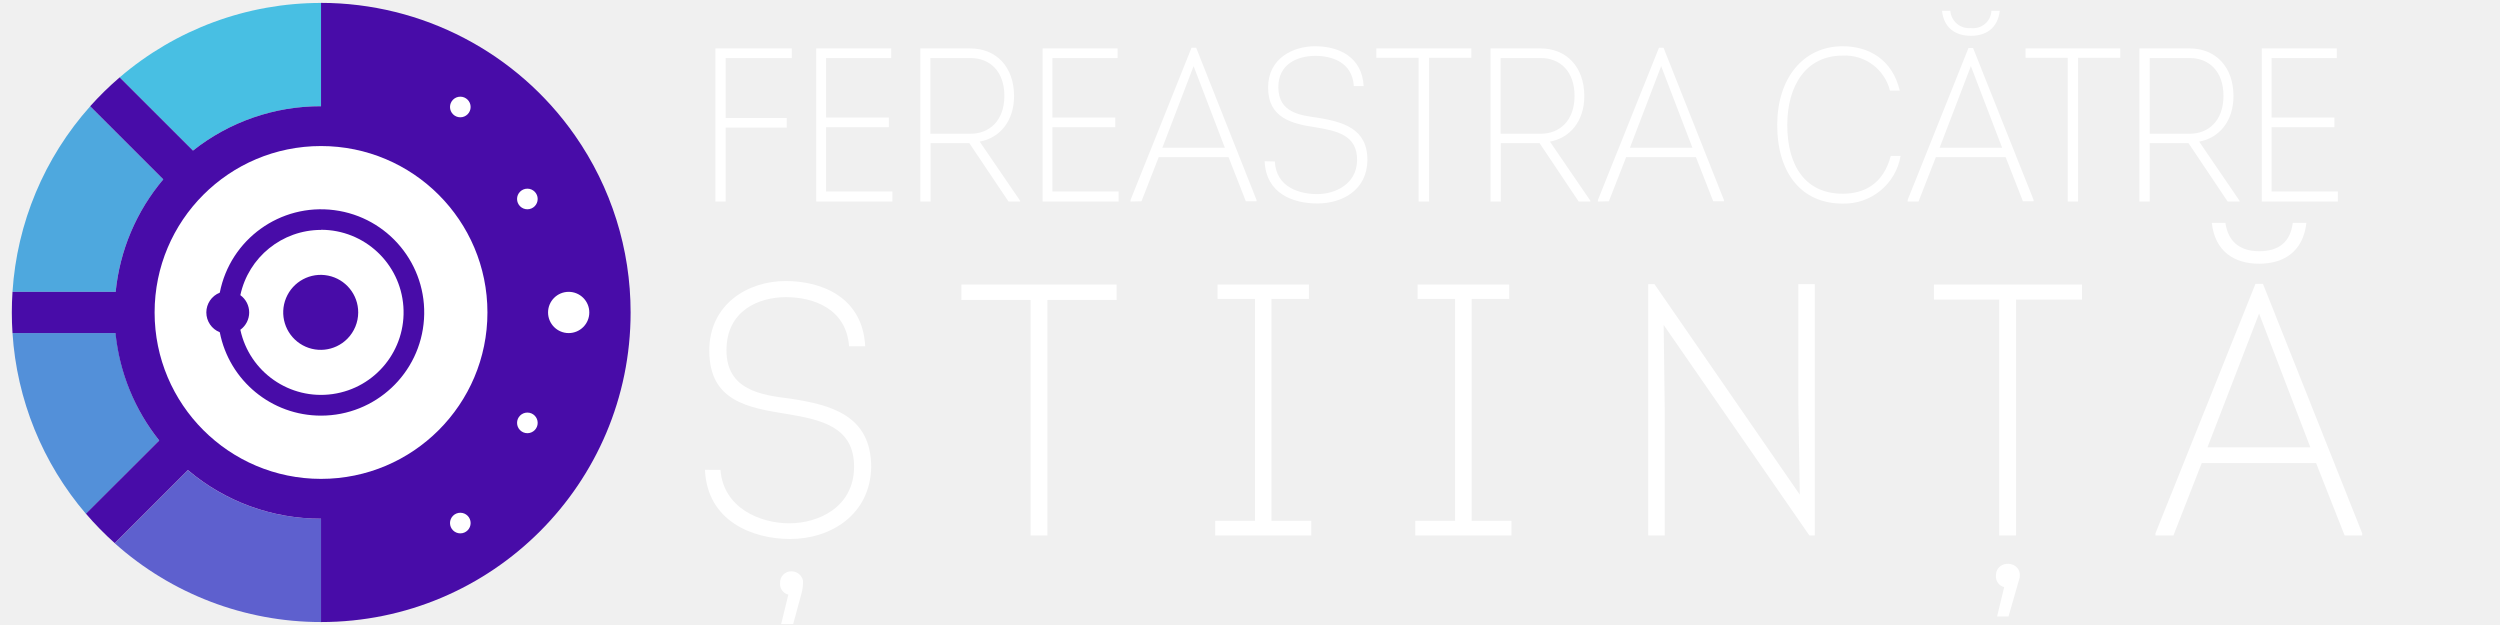
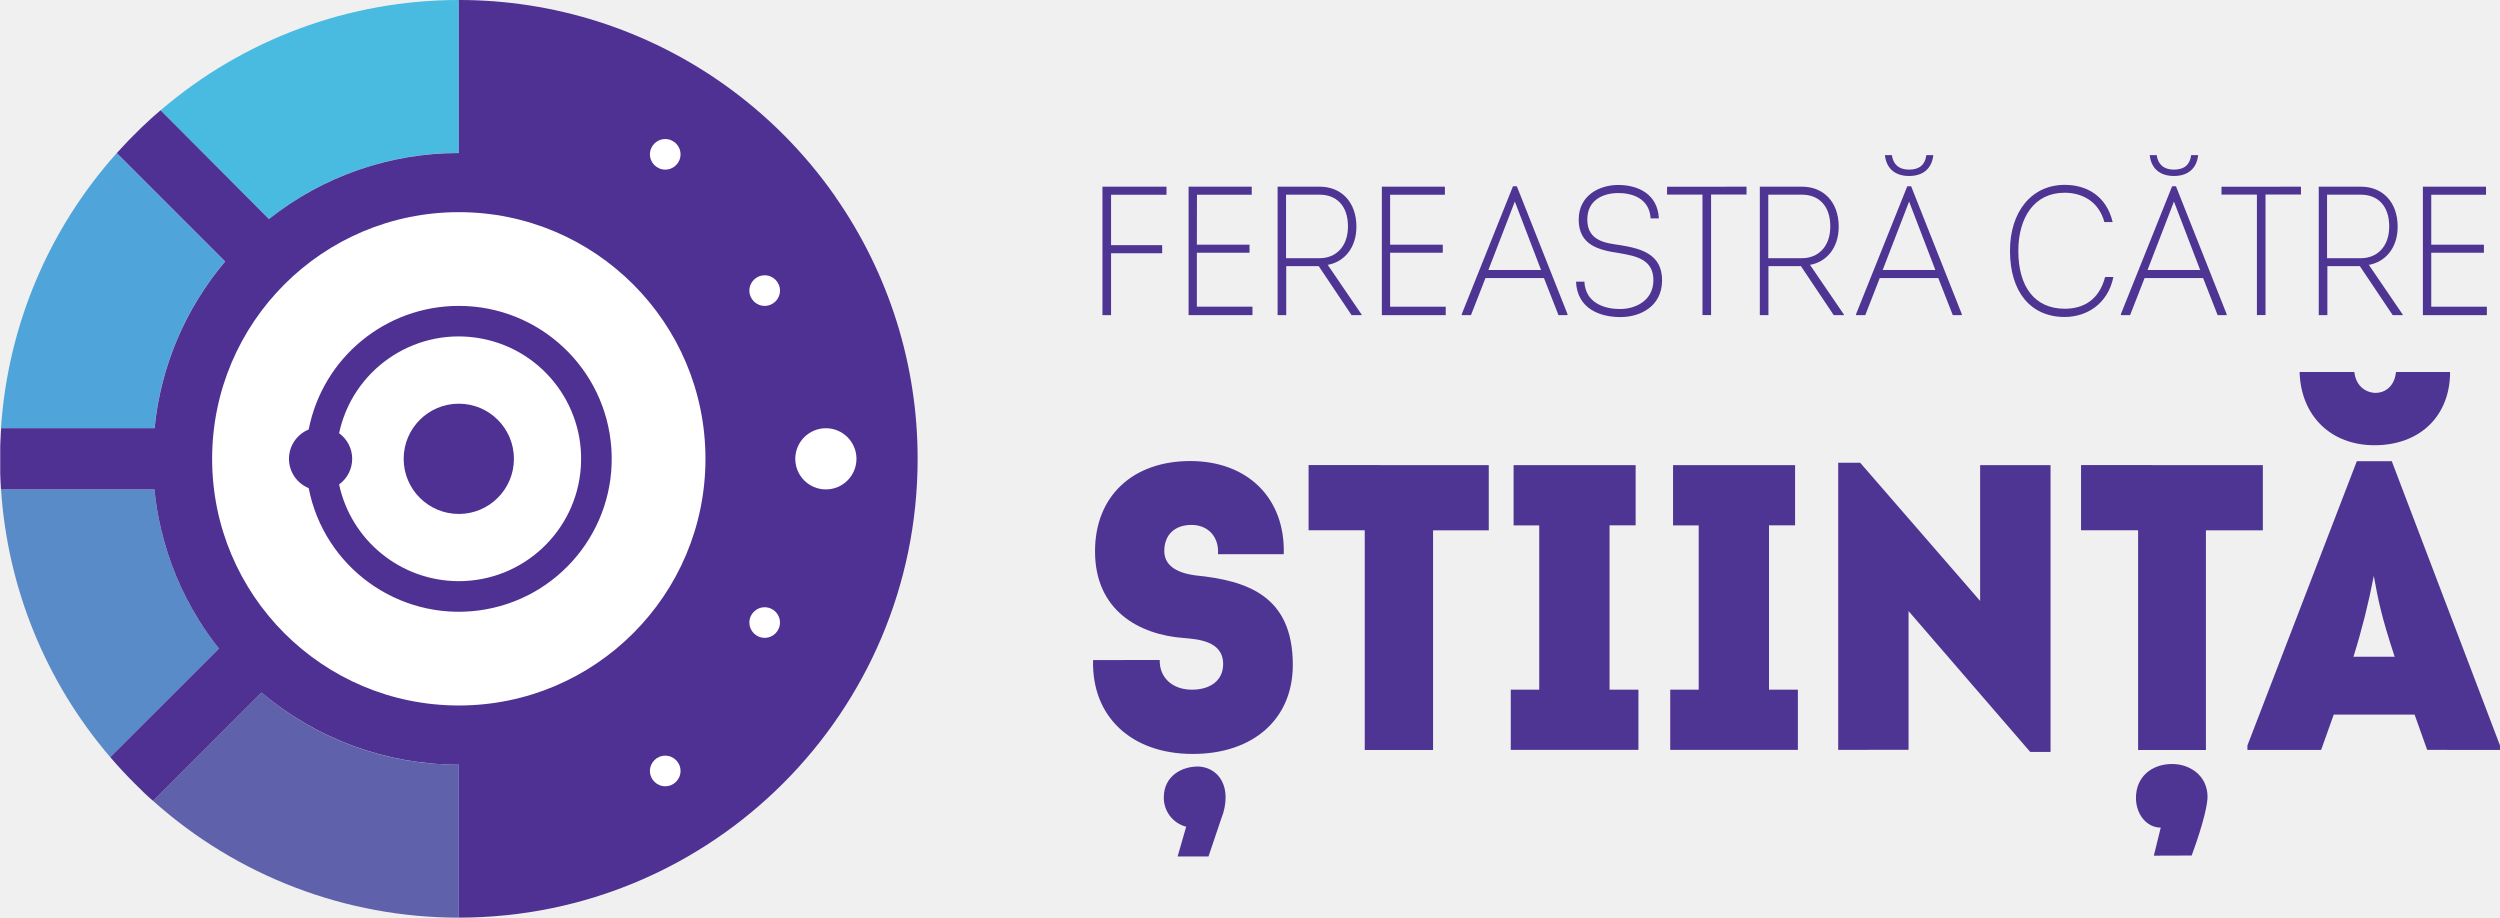
- <svg xmlns="http://www.w3.org/2000/svg" id="Layer_1" data-name="Layer 1" viewBox="0 0 400.05 100">
+ <svg xmlns="http://www.w3.org/2000/svg" viewBox="0 0 958.59 351.86">
  <defs>
-     <style>.cls-1{fill:#48bfe3;}.cls-1,.cls-2,.cls-3,.cls-4,.cls-5,.cls-7{fill-rule:evenodd;}.cls-2{fill:#4ea8de;}.cls-3{fill:#5390d9;}.cls-4{fill:#5e60ce;}.cls-5{fill:#480ca8;}.cls-6,.cls-7{fill:#fff;}</style>
+     <style>.a{fill:#4e3593;}.b{fill:#49bbe0;}.b,.c,.d,.e,.f,.h{fill-rule:evenodd;}.c{fill:#4fa4da;}.d{fill:#588bc8;}.e{fill:#5f62ab;}.f,.k{fill:#4e3192;}.g{opacity:0.68;}.h,.j{fill:#fff;}.i{opacity:0.31;}</style>
  </defs>
-   <path class="cls-1" d="M51.37.47V17A32.86,32.86,0,0,0,30.88,24.1L19.15,12.38A49.46,49.46,0,0,1,51.37.47Z" />
-   <path class="cls-2" d="M26.14,28.7a32.83,32.83,0,0,0-7.63,18H2A49.33,49.33,0,0,1,14.44,17Z" />
-   <path class="cls-3" d="M25.48,70.49,13.75,82.22A49.35,49.35,0,0,1,2,53.3H18.51A32.8,32.8,0,0,0,25.48,70.49Z" />
-   <path class="cls-4" d="M51.37,83V99.54a49.48,49.48,0,0,1-33-12.6l11.7-11.7A32.78,32.78,0,0,0,51.37,83Z" />
-   <path class="cls-5" d="M100.91,50A49.54,49.54,0,0,1,51.37,99.54V83a32.8,32.8,0,0,1-21.3-7.78l-11.7,11.7a49,49,0,0,1-4.62-4.72L25.48,70.49a32.8,32.8,0,0,1-7-17.19H2a50.12,50.12,0,0,1,0-6.6H18.51a32.89,32.89,0,0,1,7.62-18L14.43,17a50.2,50.2,0,0,1,4.72-4.62L30.88,24.1A32.86,32.86,0,0,1,51.37,17V.46A49.63,49.63,0,0,1,92,21.67h0A49.37,49.37,0,0,1,100.91,50Z" />
-   <rect class="cls-6" x="82.74" y="66.02" width="3.3" height="3.3" rx="1.65" />
-   <rect class="cls-6" x="82.74" y="30.19" width="3.3" height="3.3" rx="1.65" />
-   <rect class="cls-6" x="72.01" y="82.05" width="3.3" height="3.3" rx="1.65" />
-   <rect class="cls-6" x="72.01" y="15.47" width="3.3" height="3.3" rx="1.65" />
-   <path class="cls-7" d="M51.37,36.79A13.22,13.22,0,0,0,38.46,47.23a3.42,3.42,0,0,1,0,5.54,13.21,13.21,0,1,0,12.91-16Zm4.21,17.42A6,6,0,1,1,57.32,50,6,6,0,0,1,55.58,54.21Z" />
-   <path class="cls-7" d="M51.37,23.37A26.63,26.63,0,1,0,78,50,26.63,26.63,0,0,0,51.37,23.37Zm0,43.14a16.5,16.5,0,0,1-16.2-13.34,3.41,3.41,0,0,1,0-6.34,16.51,16.51,0,1,1,16.2,19.68Z" />
-   <rect class="cls-6" x="87.7" y="46.7" width="6.6" height="6.6" rx="3.3" />
-   <path class="cls-6" d="M116.12,32.25h-1.64V7.75H126.7V9.29H116.12v9.59h9.77v1.54h-9.77Z" />
-   <path class="cls-6" d="M132.19,18.81h10.05v1.54H132.19V30.64H142.8v1.61H130.61V7.75h12V9.29H132.19Z" />
-   <path class="cls-6" d="M161.38,32.25l-6.27-9.35h-6.19v9.35h-1.65V7.75h8c4.1,0,7,2.9,7,7.63,0,4.06-2.35,6.72-5.5,7.28l6.48,9.48v.11ZM155.32,21.4c3,0,5.4-2.1,5.4-6.06s-2.35-6.05-5.4-6.05h-6.44V21.4Z" />
-   <path class="cls-6" d="M168.41,18.81h10.05v1.54H168.41V30.64H179v1.61H166.84V7.75h12V9.29H168.41Z" />
-   <path class="cls-6" d="M180.91,32.25V32l9.76-24.36h.74L201.07,32v.21h-1.71l-2.77-7.07H185.42l-2.76,7.07ZM191,10.58l-5,13.06H196Z" />
-   <path class="cls-6" d="M204,25.84c.21,4.17,4,5.22,6.79,5.22s6.3-1.54,6.37-5.39c.07-4.13-3.39-4.73-6.58-5.29-3.81-.56-7.66-1.47-7.66-6.37,0-4.69,4-6.61,7.52-6.61,3.85,0,7.53,1.75,7.77,6.37h-1.57c-.25-3.89-3.61-4.83-6.16-4.83-2.8,0-5.92,1.26-5.92,5,0,4.16,3.61,4.51,6.3,4.9,4,.66,8,1.71,7.95,6.82-.07,4.83-4.1,6.9-8,6.9s-8.23-1.58-8.44-6.76Z" />
-   <path class="cls-6" d="M235.44,7.75v1.5h-6.76v23H227v-23h-6.76V7.75Z" />
-   <path class="cls-6" d="M252.62,32.25l-6.26-9.35h-6.2v9.35h-1.64V7.75h8c4.09,0,7,2.9,7,7.63,0,4.06-2.35,6.72-5.5,7.28l6.48,9.48v.11ZM246.57,21.4c3,0,5.39-2.1,5.39-6.06s-2.35-6.05-5.39-6.05h-6.44V21.4Z" />
-   <path class="cls-6" d="M255.7,32.25V32l9.77-24.36h.73L275.86,32v.21h-1.71l-2.77-7.07H260.22l-2.77,7.07Zm10.12-21.67-5,13.06h10Z" />
-   <path class="cls-6" d="M294.87,7.4c4.16,0,7.94,2.1,9.13,7.1h-1.57a7.4,7.4,0,0,0-7.6-5.6C289.06,8.9,286,13.63,286,20c0,6.72,3.05,11,8.86,11,3.43,0,6.51-1.54,7.7-6.05h1.57a9.16,9.16,0,0,1-9.27,7.63c-6.55,0-10.47-4.83-10.47-12.6C284.4,12.54,288.53,7.4,294.87,7.4Z" />
-   <path class="cls-6" d="M305.26,32.25V32L315,7.68h.73L325.42,32v.21h-1.71l-2.77-7.07H309.78L307,32.25Zm10.12-21.67-5,13.06h10Zm-4.62-8.85h1.33a3,3,0,0,0,3.29,2.76,2.92,2.92,0,0,0,3.29-2.76H320c-.32,2.8-2.21,4-4.62,4S311.07,4.53,310.76,1.73Z" />
-   <path class="cls-6" d="M339.28,7.75v1.5h-6.75v23h-1.65v-23h-6.75V7.75Z" />
-   <path class="cls-6" d="M356.47,32.25,350.2,22.9H344v9.35h-1.65V7.75h8.05c4.1,0,7,2.9,7,7.63,0,4.06-2.34,6.72-5.49,7.28l6.47,9.48v.11ZM350.41,21.4c3,0,5.39-2.1,5.39-6.06s-2.34-6.05-5.39-6.05H344V21.4Z" />
-   <path class="cls-6" d="M363.5,18.81h10.05v1.54H363.5V30.64h10.61v1.61H361.93V7.75h12V9.29H363.5Z" />
-   <path class="cls-6" d="M115.29,75.19c.46,6.08,6.31,8.55,11,8.55s10.33-2.58,10.38-9-5.22-7.57-10.72-8.49c-6.2-1-12.45-2-12.45-10.15,0-7.4,6.14-11.13,12.22-11.13,5.85,0,12.33,2.64,12.73,10.44h-2.58c-.46-6.08-5.79-7.86-10.1-7.86s-9.52,2.12-9.52,8.49,5.51,7.17,10.16,7.74c6.54,1,13,2.64,13,11-.17,7.51-6.37,11.47-13,11.47-5.91,0-13.25-2.81-13.6-11.07Zm11.64,24.67H125l1.15-4.71a1.73,1.73,0,0,1-1.32-1.83,1.79,1.79,0,0,1,1.83-1.9,1.9,1.9,0,0,1,1.84,1.5,7.19,7.19,0,0,1-.23,2C127.85,96.53,127.33,98.25,126.93,99.86Z" />
-   <path class="cls-6" d="M178.68,45.53V48H167.61V85.69h-2.69V48H153.84V45.53Z" />
-   <path class="cls-6" d="M194.46,85.69V83.34h6.37V47.83h-6v-2.3h14.63v2.3h-6V83.34h6.37v2.35Z" />
-   <path class="cls-6" d="M226.47,85.69V83.34h6.37V47.83h-6v-2.3H241.5v2.3h-6V83.34h6.36v2.35Z" />
-   <path class="cls-6" d="M266.39,85.69h-2.64V45.47h1L288,79.15l-.23-14.46V45.47h2.63V85.69h-.86L266.22,52l.17,13.48Z" />
-   <path class="cls-6" d="M333.16,45.53v2.41H322.61V85.69h-2.7V47.94H309.47V45.53ZM319.57,98.65l1.14-4.7a1.75,1.75,0,0,1-1.32-1.84c0-2.69,4.25-2.46,3.79.35l-1.78,6.19Z" />
-   <path class="cls-6" d="M344.92,85.69v-.35l16-39.92h1.2L378,85.34v.35h-2.81L370.62,74.1h-18.3l-4.53,11.59ZM361.5,50.18l-8.26,21.4H369.7Zm-7.57-14.52h2.18c.4,2.81,2.12,4.54,5.39,4.54s5-1.55,5.39-4.54h2.18c-.51,4.59-3.61,6.54-7.57,6.54S354.44,40.25,353.93,35.66Z" />
+   <path class="a" d="M487,457.84h-3.3V408.58h24.56v3.1H487V431H506.6v3.1H487Z" transform="translate(-60.98 -337)" />
+   <path class="a" d="M519.9,430.82h20.19v3.09H519.9V454.6h21.32v3.24H516.73V408.58h24.21v3.1h-21Z" transform="translate(-60.98 -337)" />
+   <path class="a" d="M579.22,457.84l-12.6-18.79H554.17v18.79h-3.31V408.58H567c8.24,0,14.08,5.84,14.08,15.34,0,8.17-4.72,13.51-11,14.64l13,19.07v.21ZM567,436c6,0,10.84-4.23,10.84-12.18,0-8.23-4.71-12.17-10.84-12.17H554.1V436Z" transform="translate(-60.98 -337)" />
+   <path class="a" d="M594,430.82h20.19v3.09H594V454.6h21.32v3.24H590.83V408.58H615v3.1H594Z" transform="translate(-60.98 -337)" />
+   <path class="a" d="M621.48,457.84v-.42l19.63-49h1.48l19.42,49v.42h-3.45L653,443.63H630.56L625,457.84Zm20.34-43.56-10.14,26.25h20.2Z" transform="translate(-60.98 -337)" />
+   <path class="a" d="M668.49,445c.42,8.38,8,10.49,13.65,10.49,5.84,0,12.66-3.1,12.81-10.84.14-8.3-6.83-9.5-13.23-10.62-7.67-1.13-15.41-3-15.41-12.81,0-9.43,8.09-13.3,15.12-13.3,7.75,0,15.13,3.52,15.63,12.81h-3.17c-.49-7.82-7.25-9.71-12.39-9.71-5.62,0-11.89,2.53-11.89,10.13,0,8.37,7.25,9.08,12.67,9.85,8.09,1.34,16.11,3.45,16,13.72-.14,9.71-8.23,13.86-16,13.86s-16.54-3.16-17-13.58Z" transform="translate(-60.98 -337)" />
+   <path class="a" d="M730.66,408.58v3H717.07v46.23h-3.3V411.61H700.19v-3Z" transform="translate(-60.98 -337)" />
+   <path class="a" d="M764.11,457.84l-12.59-18.79H739.06v18.79h-3.3V408.58h16.18c8.23,0,14.07,5.84,14.07,15.34,0,8.17-4.71,13.51-11,14.64l13,19.07v.21ZM751.94,436c6,0,10.84-4.23,10.84-12.18,0-8.23-4.72-12.17-10.84-12.17H739V436Z" transform="translate(-60.98 -337)" />
+   <path class="a" d="M772.67,457.84v-.42l19.63-49h1.48l19.42,49v.42h-3.45l-5.56-14.21H781.74l-5.55,14.21ZM793,414.28l-10.13,26.25h20.2Zm-9.28-17.8h2.67c.49,3.45,2.6,5.56,6.61,5.56s6.12-1.9,6.62-5.56h2.67c-.63,5.63-4.43,8-9.29,8S784.35,402.11,783.72,396.48Z" transform="translate(-60.98 -337)" />
+   <path class="a" d="M852.68,407.88c8.37,0,16,4.22,18.37,14.28h-3.17c-2.25-8.23-8.87-11.26-15.27-11.26-11.61,0-17.73,9.5-17.73,22.31,0,13.51,6.12,22.17,17.8,22.17,6.89,0,13.09-3.1,15.48-12.18h3.17c-2.12,10.49-10.42,15.34-18.65,15.34-13.16,0-21-9.71-21-25.33C831.64,418.22,839.94,407.88,852.68,407.88Z" transform="translate(-60.98 -337)" />
+   <path class="a" d="M874.21,457.84v-.42l19.64-49h1.47l19.43,49v.42H911.3l-5.56-14.21H883.29l-5.56,14.21Zm20.34-43.56-10.13,26.25h20.19Zm-9.29-17.8h2.67c.5,3.45,2.61,5.56,6.62,5.56s6.12-1.9,6.61-5.56h2.68c-.64,5.63-4.43,8-9.29,8S885.89,402.11,885.26,396.48Z" transform="translate(-60.98 -337)" />
+   <path class="a" d="M943.25,408.58v3H929.66v46.23h-3.3V411.61H912.78v-3Z" transform="translate(-60.98 -337)" />
+   <path class="a" d="M978.43,457.84l-12.6-18.79H953.38v18.79h-3.31V408.58h16.19c8.23,0,14.07,5.84,14.07,15.34,0,8.17-4.71,13.51-11.05,14.64l13,19.07v.21ZM966.26,436c6,0,10.83-4.23,10.83-12.18,0-8.23-4.71-12.17-10.83-12.17h-13V436Z" transform="translate(-60.98 -337)" />
+   <path class="a" d="M993.21,430.82h20.19v3.09H993.21V454.6h21.32v3.24H990V408.58h24.21v3.1h-21Z" transform="translate(-60.98 -337)" />
+   <path class="a" d="M505.66,590.07c-.16,6.7,4.83,11.38,12.32,11.38,7.17,0,12-3.59,12-9.82,0-8.89-9.67-9.52-15.13-10-17-1.25-34-10.46-34-33.23,0-21.36,14.66-34.62,36.49-34.62,22.15,0,36.5,14.35,35.88,35.72H528c.47-6.55-3.74-11.23-10.14-11.23s-10.45,3.74-10.45,10c0,4.83,3.59,8.26,12,9.36,19.81,2,37.28,7.79,37.28,34.31,0,20.9-15.29,34.15-38.37,34.15-23.55,0-38.83-14.34-38.21-36Zm23.7,60.51-5,14.82H512.52L515.8,654a11.49,11.49,0,0,1-8.58-11.23c0-8.26,7-12,13.41-11.85,5.77.31,10.29,4.68,10.29,11.85A21.25,21.25,0,0,1,529.36,650.58Z" transform="translate(-60.98 -337)" />
+   <path class="a" d="M631.83,515.36v25H610.47v84.21h-26.2V540.32H562.74v-25Z" transform="translate(-60.98 -337)" />
+   <path class="a" d="M640.26,624.53V601.45h10.92v-63h-9.83V515.36h46.79v23.08h-10v63h11.07v23.08Z" transform="translate(-60.98 -337)" />
+   <path class="a" d="M701.4,624.53V601.45h10.92v-63h-9.83V515.36h46.79v23.08h-10v63h11.07v23.08Z" transform="translate(-60.98 -337)" />
+   <path class="a" d="M765.81,624.53V514.42h8.42l46,53V515.36h27V625.31h-7.8l-46.64-54v53.18Z" transform="translate(-60.98 -337)" />
+   <path class="a" d="M928.64,515.36v25H906.81v84.21h-26V540.32H858.93v-25Zm-41.8,149.73,2.65-10.76c-5.45,0-9.51-5.15-9.51-11.39,0-8.11,6.08-13,13.88-13,6.71,0,13.57,4.37,13.57,12.64,0,2.18-1.09,8.89-6.08,22.46Z" transform="translate(-60.98 -337)" />
+   <path class="a" d="M991.65,624.53,986.82,611h-31l-4.84,13.56H922.72v-1.71l41.95-109h13.41l41.49,109v1.71ZM963.73,479.65c.47,4.67,3.59,7.79,8,8,4.37,0,7.49-3.12,7.95-8h20.75c0,16.84-11.55,28.07-29,28.07-16.69,0-28.23-11.23-28.7-28.07Zm15.45,109.17c-5.15-15.75-6.24-21.37-8-31a280.12,280.12,0,0,1-7.8,31Z" transform="translate(-60.98 -337)" />
+   <path class="b" d="M236.9,337v58.64A116.77,116.77,0,0,0,164.12,421l-41.65-41.64A175.67,175.67,0,0,1,236.9,337Z" transform="translate(-60.98 -337)" />
+   <path class="c" d="M147.27,437.28a116.59,116.59,0,0,0-27.06,63.92H61.36a175.44,175.44,0,0,1,44.36-105.47Z" transform="translate(-60.98 -337)" />
+   <path class="d" d="M144.94,585.7l-41.66,41.65a175.28,175.28,0,0,1-41.9-102.69h58.83A116.46,116.46,0,0,0,144.94,585.7Z" transform="translate(-60.98 -337)" />
+   <path class="e" d="M236.9,630.21v58.65a175.61,175.61,0,0,1-117.2-44.75l41.55-41.55A116.57,116.57,0,0,0,236.9,630.21Z" transform="translate(-60.98 -337)" />
+   <path class="f" d="M412.83,512.93A175.92,175.92,0,0,1,236.91,688.85V630.21a117.19,117.19,0,0,1-75.66-27.65L119.7,644.11c-.4-.33-.79-.69-1.17-1-.76-.7-1.54-1.41-2.29-2.12-.34-.31-.66-.63-1-1-.82-.8-1.64-1.59-2.45-2.4l-.08-.08c-3.27-3.26-6.43-6.65-9.43-10.17l41.66-41.65a113.35,113.35,0,0,1-7.72-10.94,116,116,0,0,1-14.42-34.64,112.84,112.84,0,0,1-2.59-15.46H61.38c0-.39-.07-.78-.08-1.17s-.06-1-.09-1.51c-.05-1.11-.11-2.23-.14-3.34,0-.8,0-1.59,0-2.4,0-1.1,0-2.21,0-3.31s0-2.14,0-3.23,0-2.38.08-3.57l.09-1.65c0-.79.07-1.6.12-2.4a8.48,8.48,0,0,1,.06-.88h58.84a116.56,116.56,0,0,1,27.06-63.92l-41.55-41.55.49-.57c1.11-1.22,2.22-2.43,3.36-3.61.35-.38.71-.75,1.07-1.12,1.24-1.28,2.48-2.52,3.76-3.76.37-.37.75-.73,1.12-1.08,1.19-1.14,2.4-2.25,3.61-3.36.36-.29.71-.61,1.06-.93.75-.67,1.52-1.34,2.28-2L164.11,421a116.85,116.85,0,0,1,72.8-25.31V337a175.4,175.4,0,0,1,101.45,32.2h0a176.76,176.76,0,0,1,42.85,43.08s0,0,0,.06A175.33,175.33,0,0,1,412.83,512.93Z" transform="translate(-60.98 -337)" />
+   <g class="g">
+     <path class="h" d="M112.7,637.51a2.56,2.56,0,0,1-.38-.38Z" transform="translate(-60.98 -337)" />
+     <path d="M112.32,637.13a2.56,2.56,0,0,0,.38.38l-.38-.38Z" transform="translate(-60.98 -337)" />
+   </g>
+   <g class="i">
+     <path d="M213.36,462.18h0Z" transform="translate(-60.98 -337)" />
+   </g>
+   <rect class="j" x="287.34" y="232.84" width="11.73" height="11.73" rx="5.86" />
+   <rect class="j" x="287.34" y="105.56" width="11.73" height="11.73" rx="5.86" />
+   <rect class="j" x="249.21" y="289.75" width="11.73" height="11.73" rx="5.86" />
+   <rect class="j" x="249.21" y="53.31" width="11.73" height="11.73" rx="5.86" />
+   <rect class="j" x="192.95" y="477.33" width="6.2" height="6.2" rx="3.1" transform="translate(-343.27 -57.66) rotate(-45)" />
+   <circle class="j" cx="175.92" cy="175.93" r="94.58" />
+   <rect class="j" x="304.94" y="164.2" width="23.46" height="23.46" rx="11.73" />
+   <circle class="k" cx="175.92" cy="175.93" r="21.14" />
+   <path class="f" d="M236.91,454.29a58.66,58.66,0,0,0-57.57,47.4,12.13,12.13,0,0,0,0,22.47,58.64,58.64,0,1,0,57.57-69.87Zm0,105.55A47,47,0,0,1,191,522.75a12.12,12.12,0,0,0,0-19.65,46.92,46.92,0,1,1,45.88,56.74Z" transform="translate(-60.98 -337)" />
</svg>
